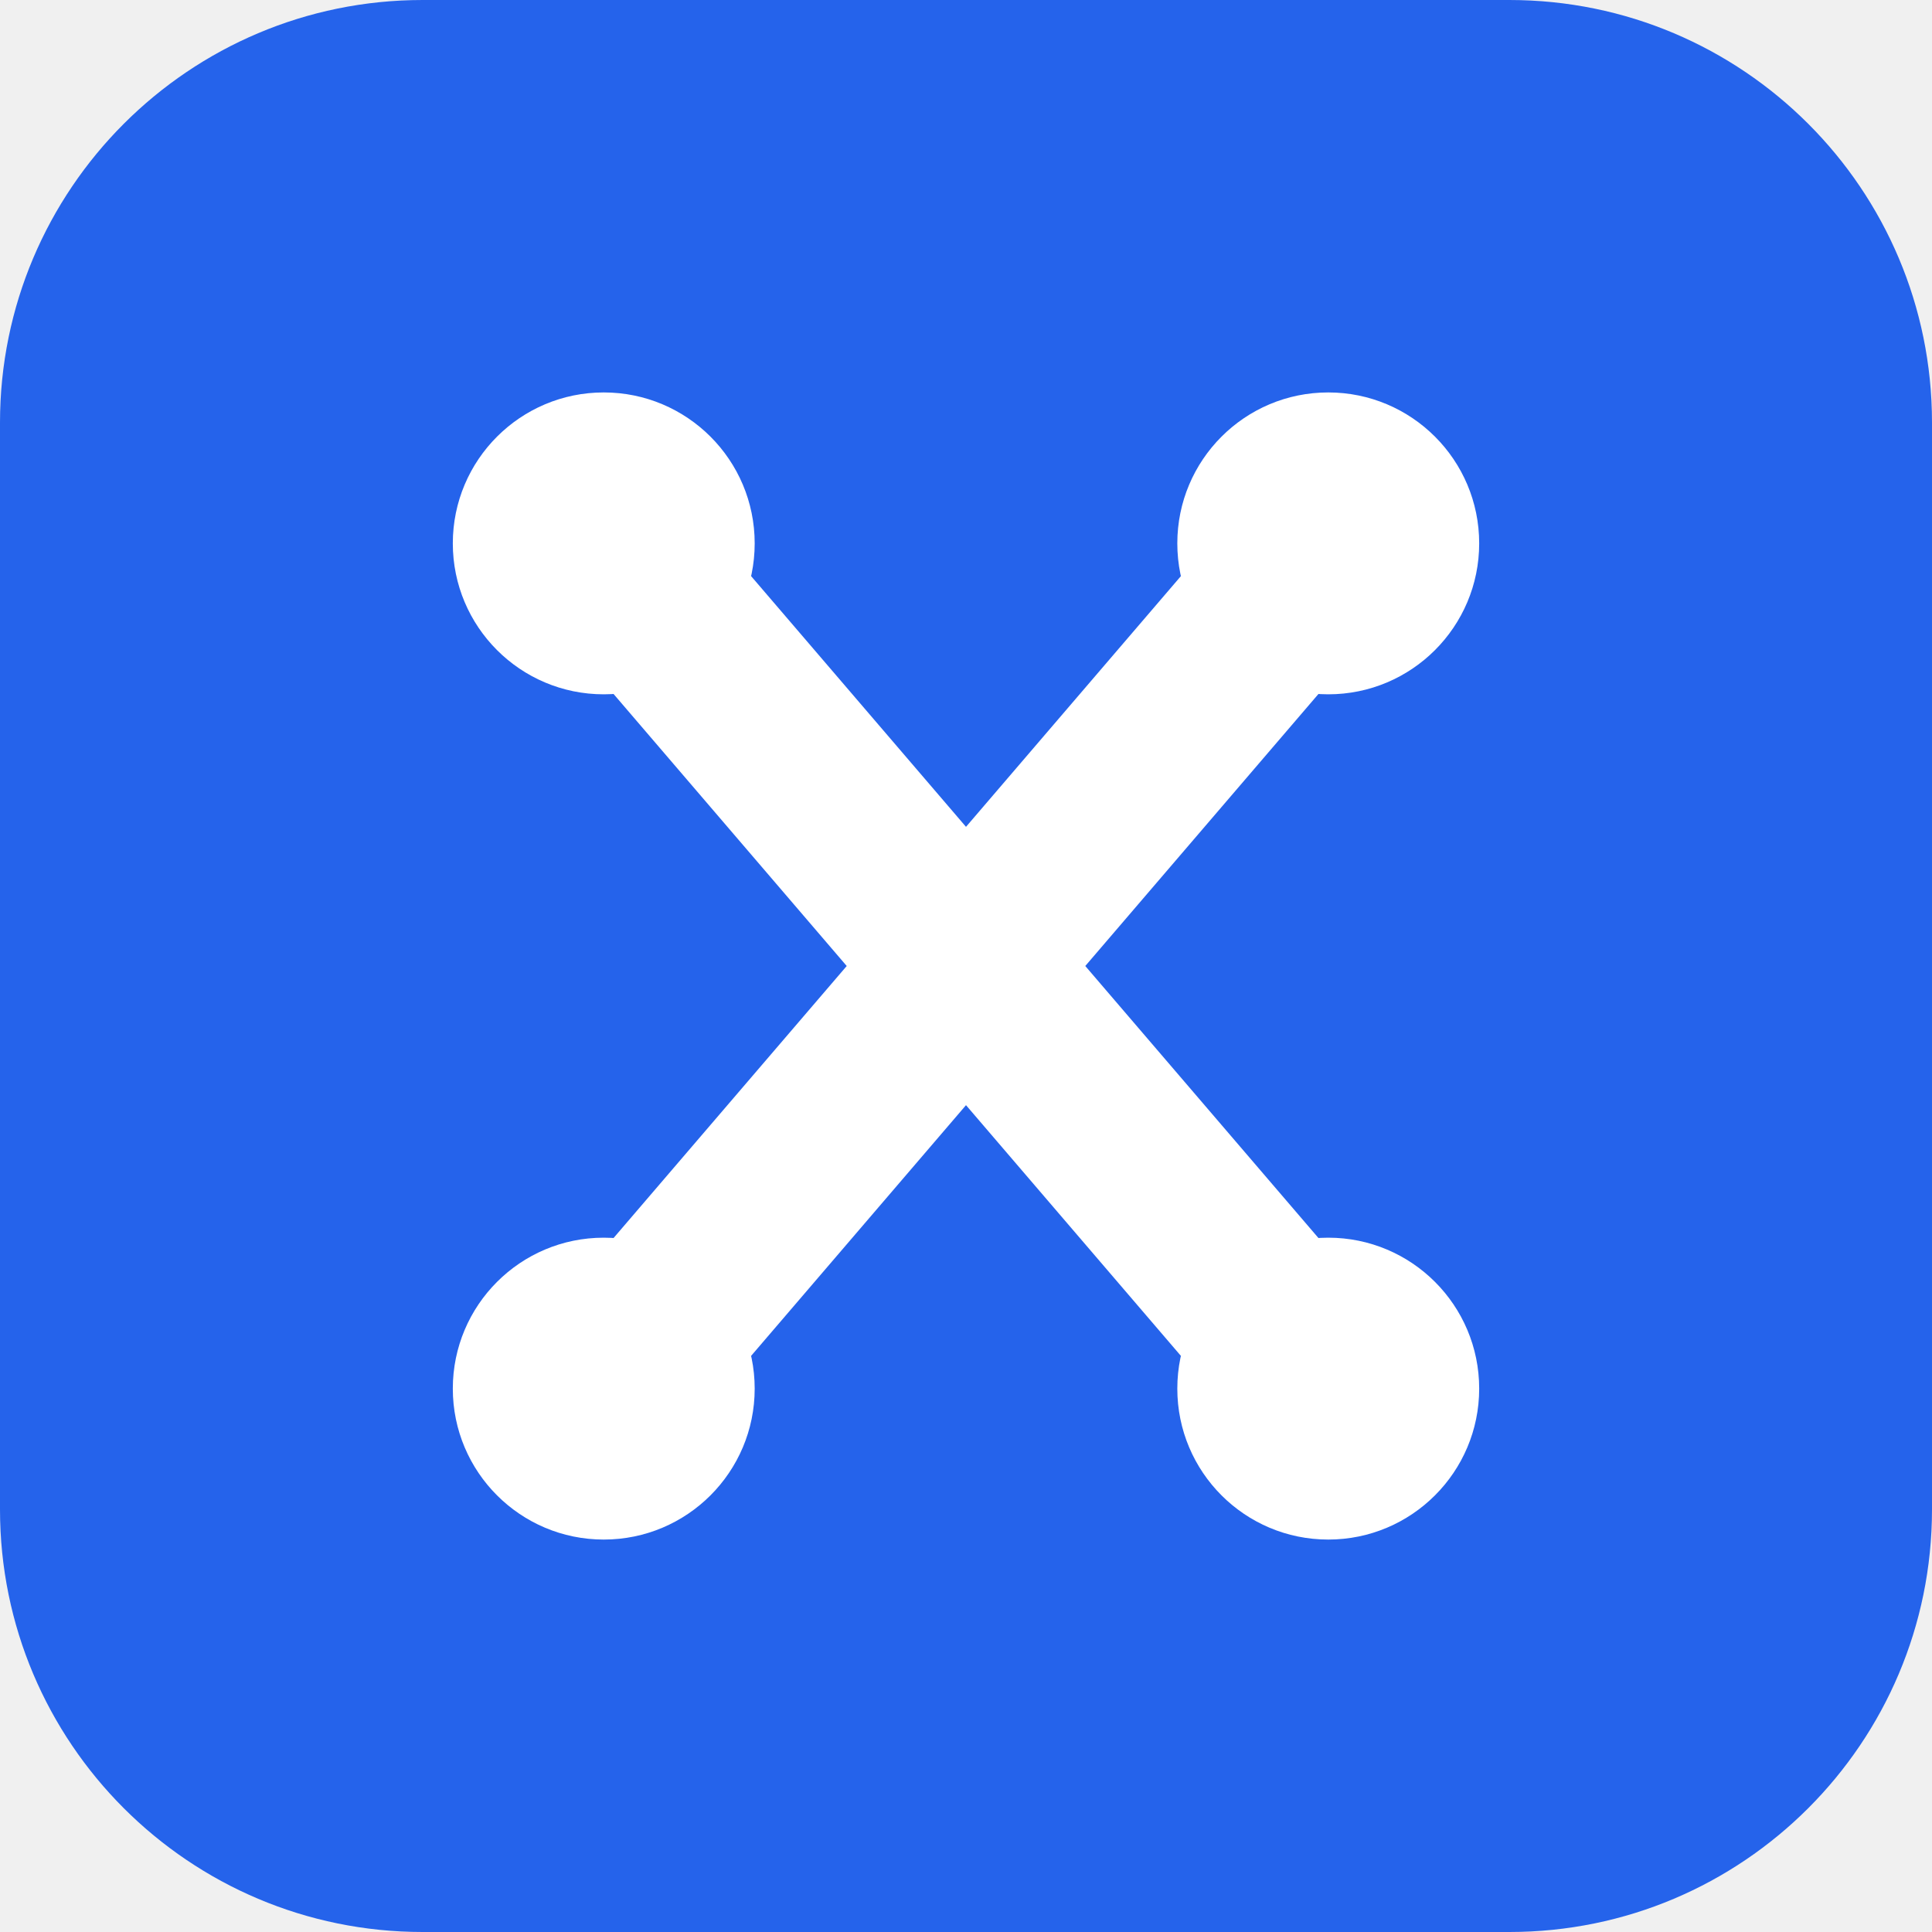
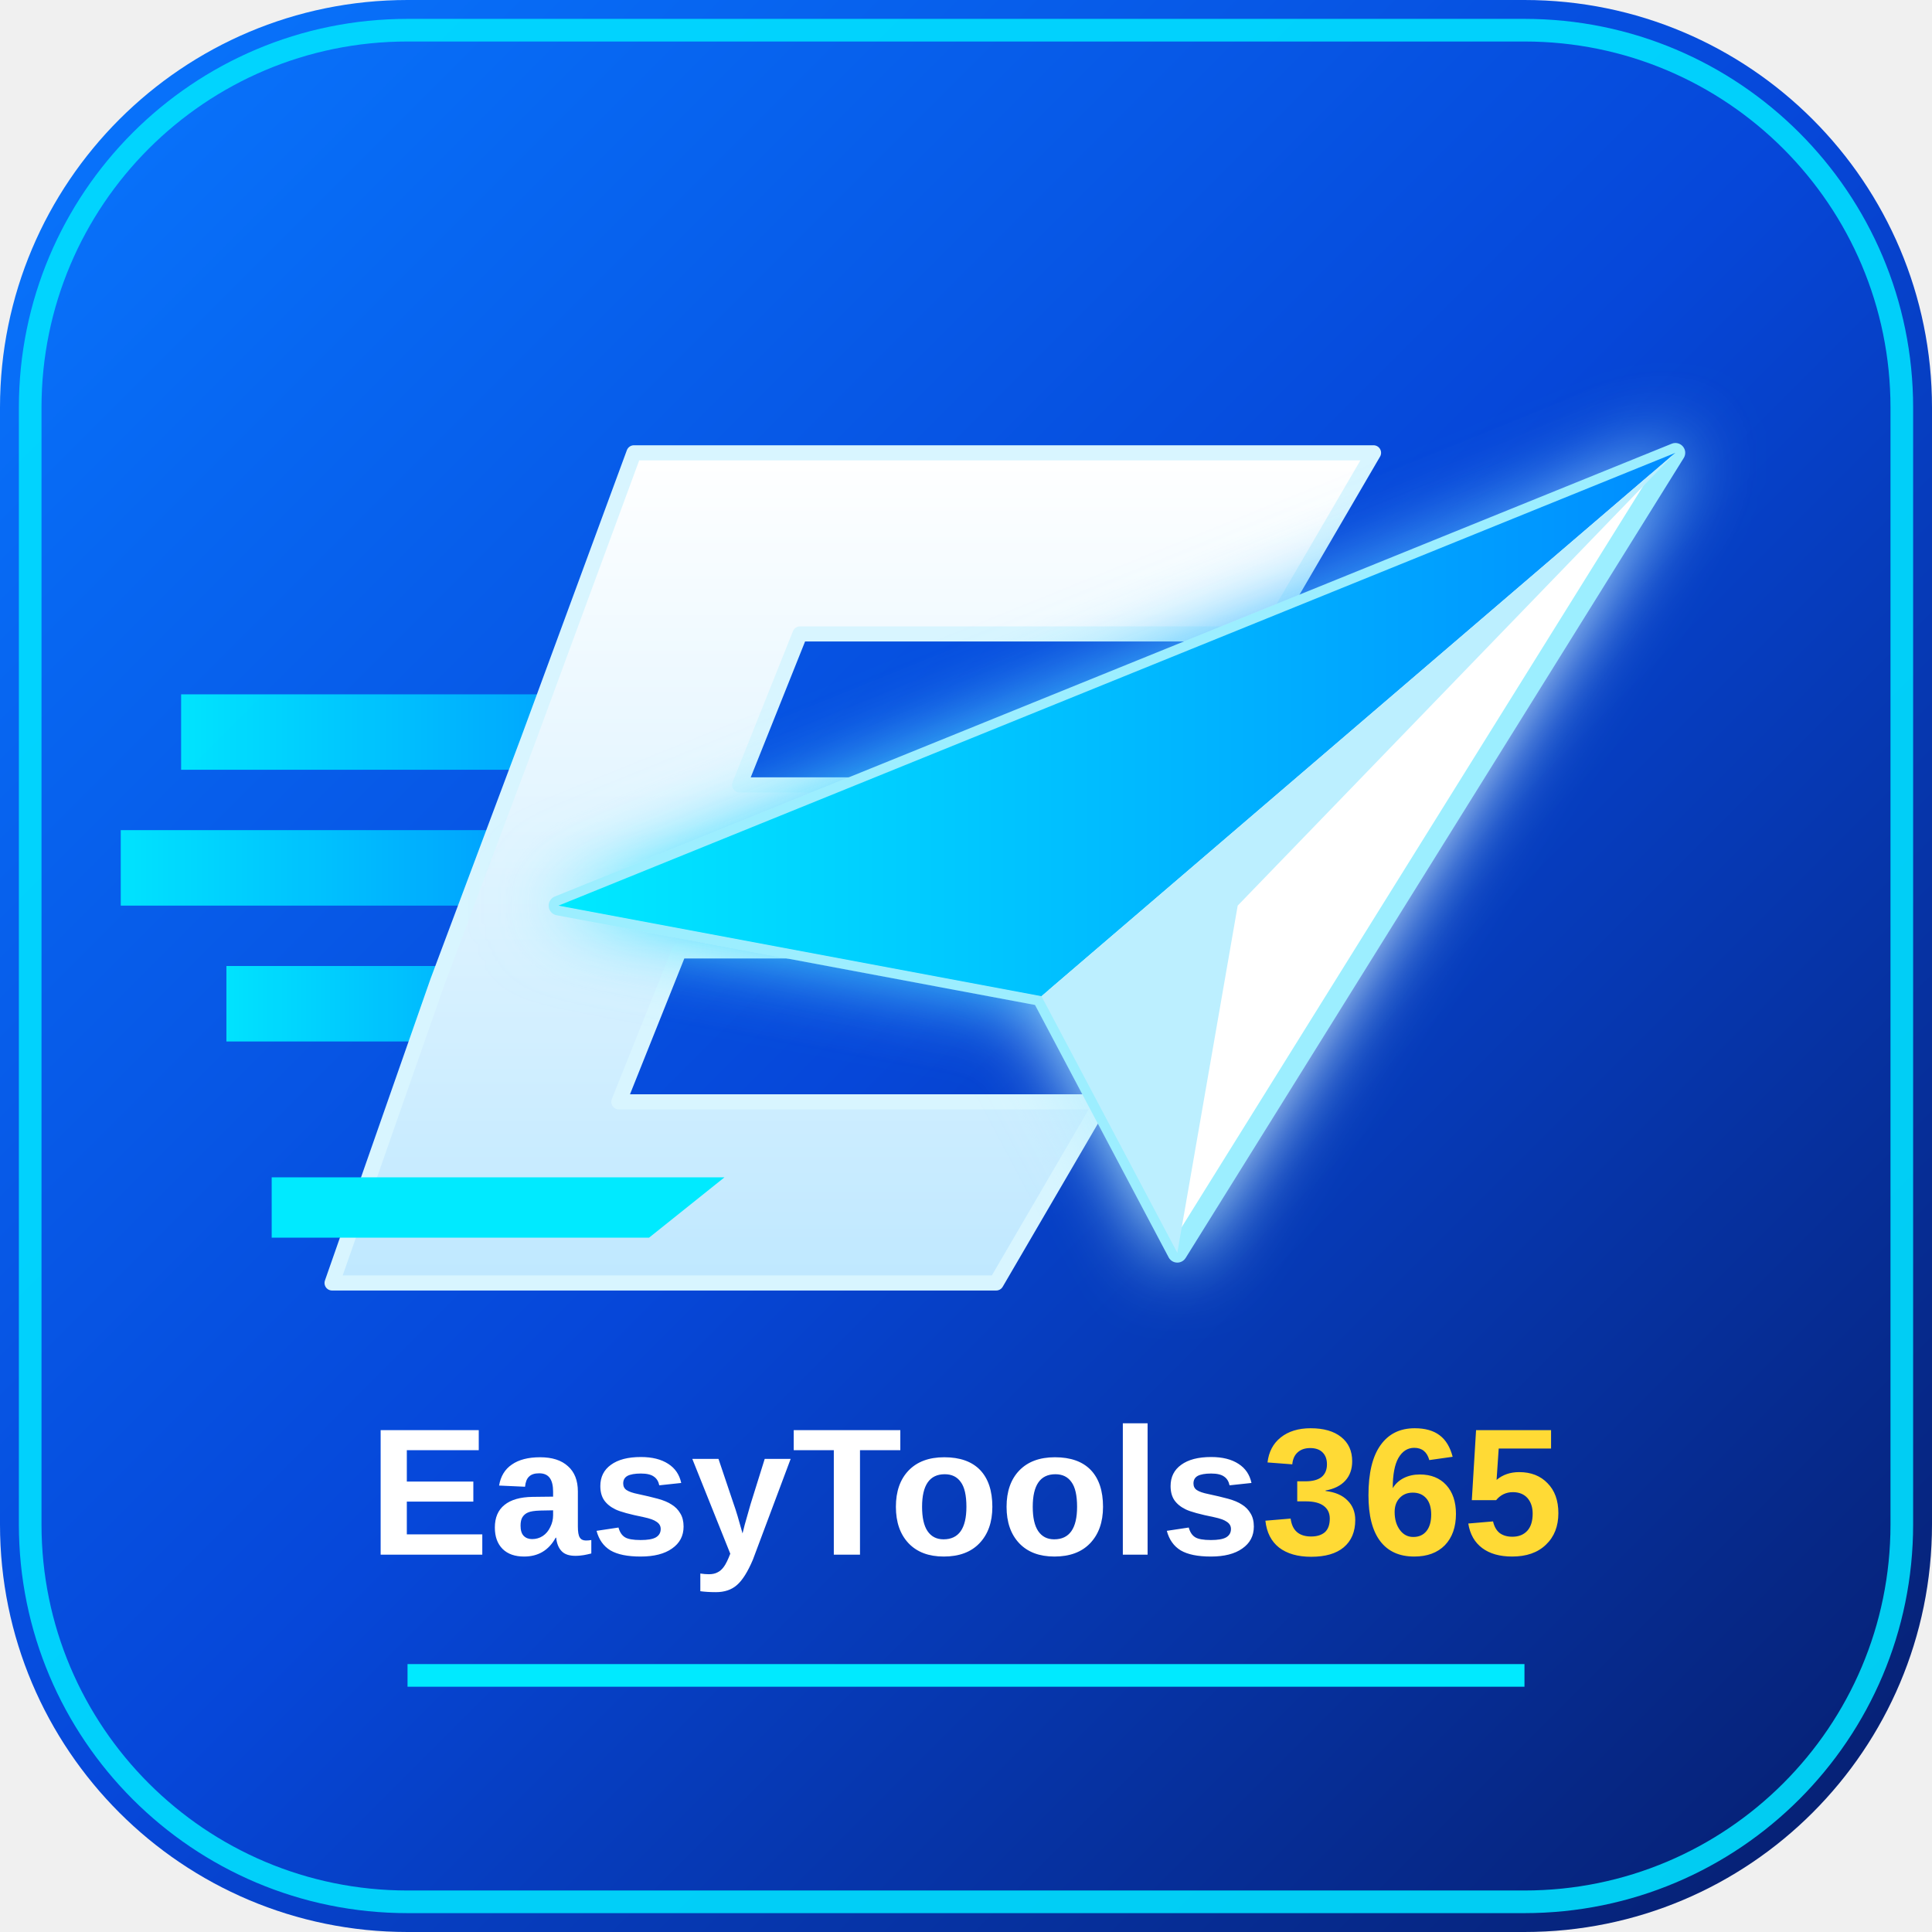
- <svg xmlns="http://www.w3.org/2000/svg" viewBox="0 0 64 64">
-   <rect width="64" height="64" rx="14" fill="#2563eb" />
-   <path d="M20 18l24 28M44 18L20 46" stroke="white" stroke-width="6" stroke-linecap="round" />
-   <circle cx="20" cy="18" r="5" fill="white" />
-   <circle cx="44" cy="18" r="5" fill="white" />
-   <circle cx="20" cy="46" r="5" fill="white" />
-   <circle cx="44" cy="46" r="5" fill="white" />
+ <svg xmlns="http://www.w3.org/2000/svg" viewBox="0 0 128 128">
+   <defs>
+     <linearGradient id="bg" x1="0" y1="0" x2="1" y2="1">
+       <stop offset="0%" stop-color="#0878ff" />
+       <stop offset="50%" stop-color="#0647d9" />
+       <stop offset="100%" stop-color="#061c68" />
+     </linearGradient>
+     <linearGradient id="cyan" x1="0" y1="0" x2="1" y2="0">
+       <stop offset="0%" stop-color="#00eaff" />
+       <stop offset="100%" stop-color="#008cff" />
+     </linearGradient>
+     <linearGradient id="white" x1="0" y1="0" x2="0" y2="1">
+       <stop offset="0%" stop-color="#ffffff" />
+       <stop offset="100%" stop-color="#bfe8ff" />
+     </linearGradient>
+     <filter id="glow" x="-50%" y="-50%" width="200%" height="200%">
+       <feGaussianBlur stdDeviation="2.5" result="blur" />
+       <feMerge>
+         <feMergeNode in="blur" />
+         <feMergeNode in="SourceGraphic" />
+       </feMerge>
+     </filter>
+   </defs>
+   <rect width="128" height="128" rx="27" fill="url(#bg)" />
+   <rect x="2" y="2" width="124" height="124" rx="25" fill="none" stroke="#00dfff" stroke-width="1.5" opacity=".9" />
+   <g fill="url(#cyan)" opacity=".95">
+     <path d="M12 46 H48 L42 51 H12 Z" />
+     <path d="M8 55 H43 L37 60 H8 Z" />
+     <path d="M15 64 H45 L39 69 H15 Z" />
+   </g>
+   <path d="M42 30 H91 L84 42 H53 L49 52 H77 L70 63 H45 L41 73 H73 L66 85 H22 L29 65 L35 49 Z" fill="url(#white)" stroke="#d8f5ff" stroke-width="1" stroke-linejoin="round" />
+   <g filter="url(#glow)">
+     <path d="M37 60 L111 30 L78 83 L69 66 Z" fill="#ffffff" stroke="#9ceeff" stroke-width="1.3" stroke-linejoin="round" />
+     <path d="M37 60 L69 66 L111 30 Z" fill="url(#cyan)" />
+     <path d="M69 66 L78 83 L82 60 L111 30 Z" fill="#bcefff" />
+   </g>
+   <path d="M18 78 H48 L43 82 H18 Z" fill="#00eaff" />
+   <text x="64" y="103" text-anchor="middle" font-family="Arial, Helvetica, sans-serif" font-size="12" font-weight="700" fill="#ffffff">EasyTools<tspan fill="#ffda35">365</tspan>
+   </text>
+   <path d="M27 111 H101" stroke="#00eaff" stroke-width="1.5" />
</svg>
